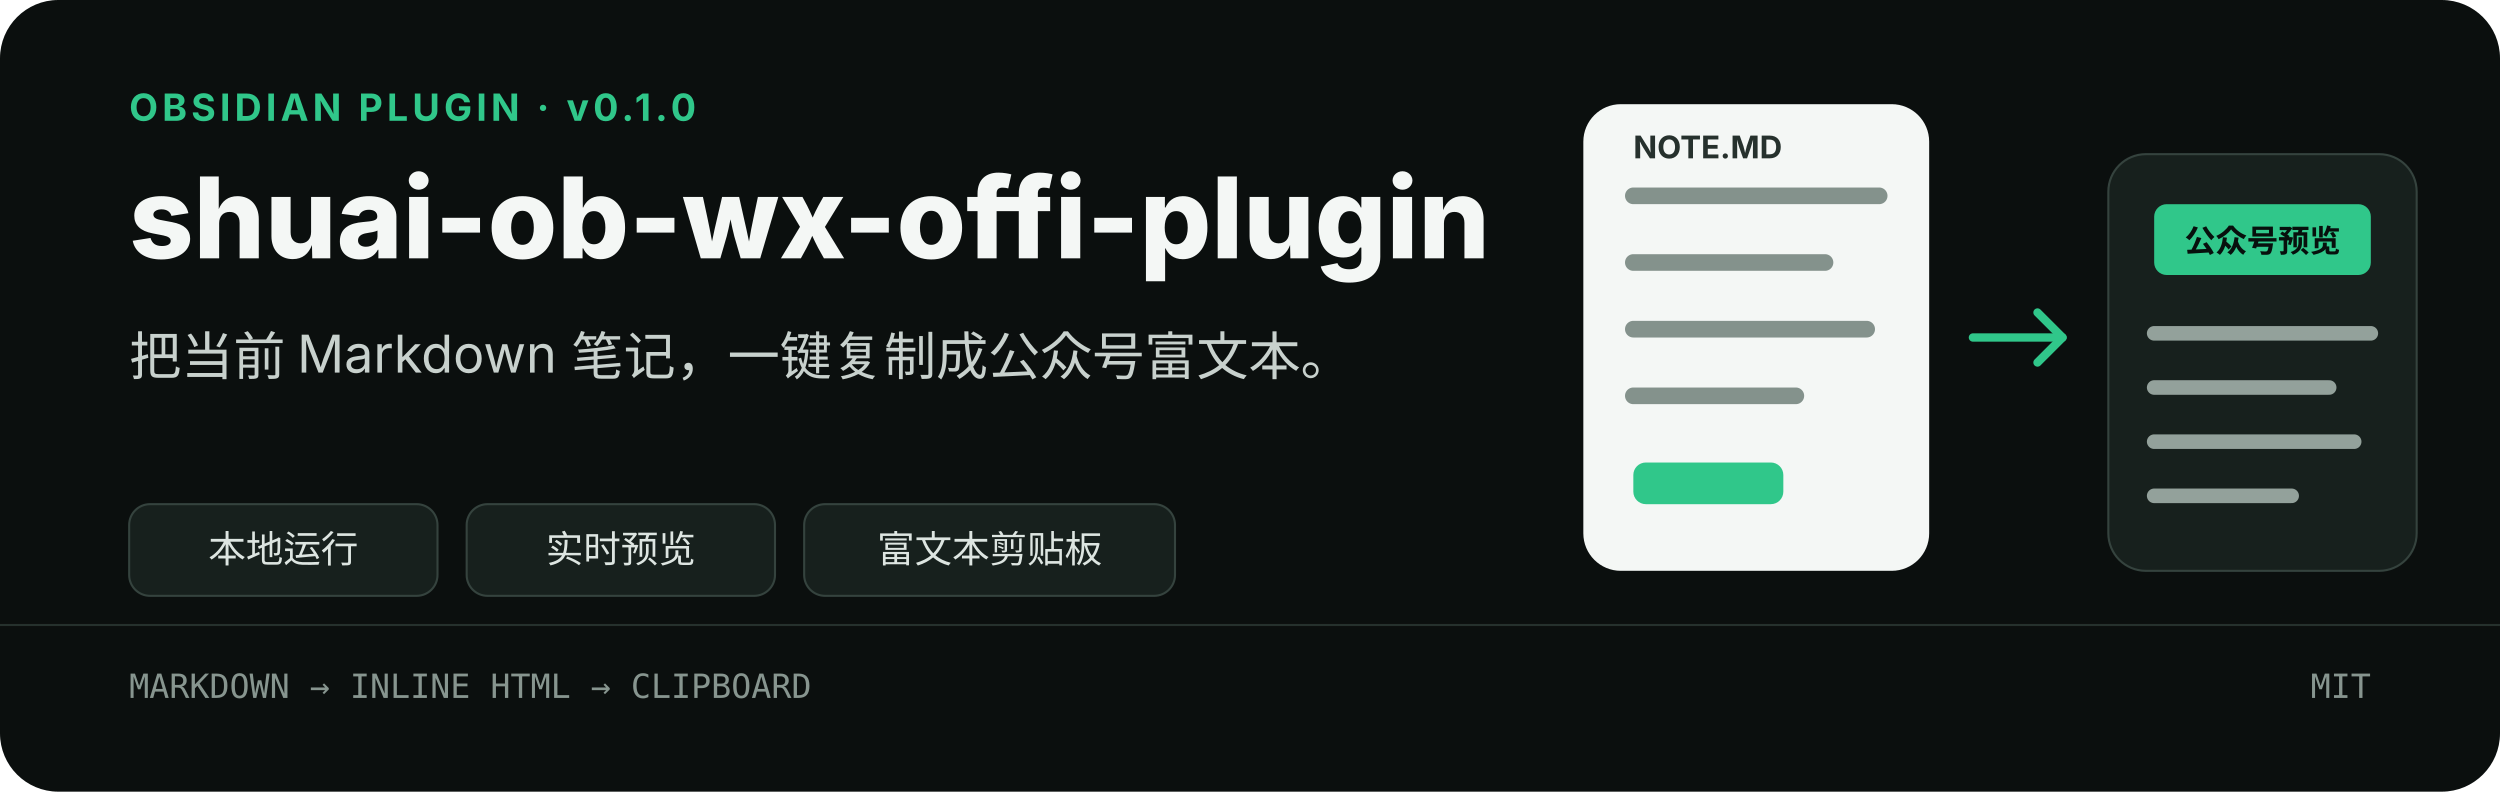
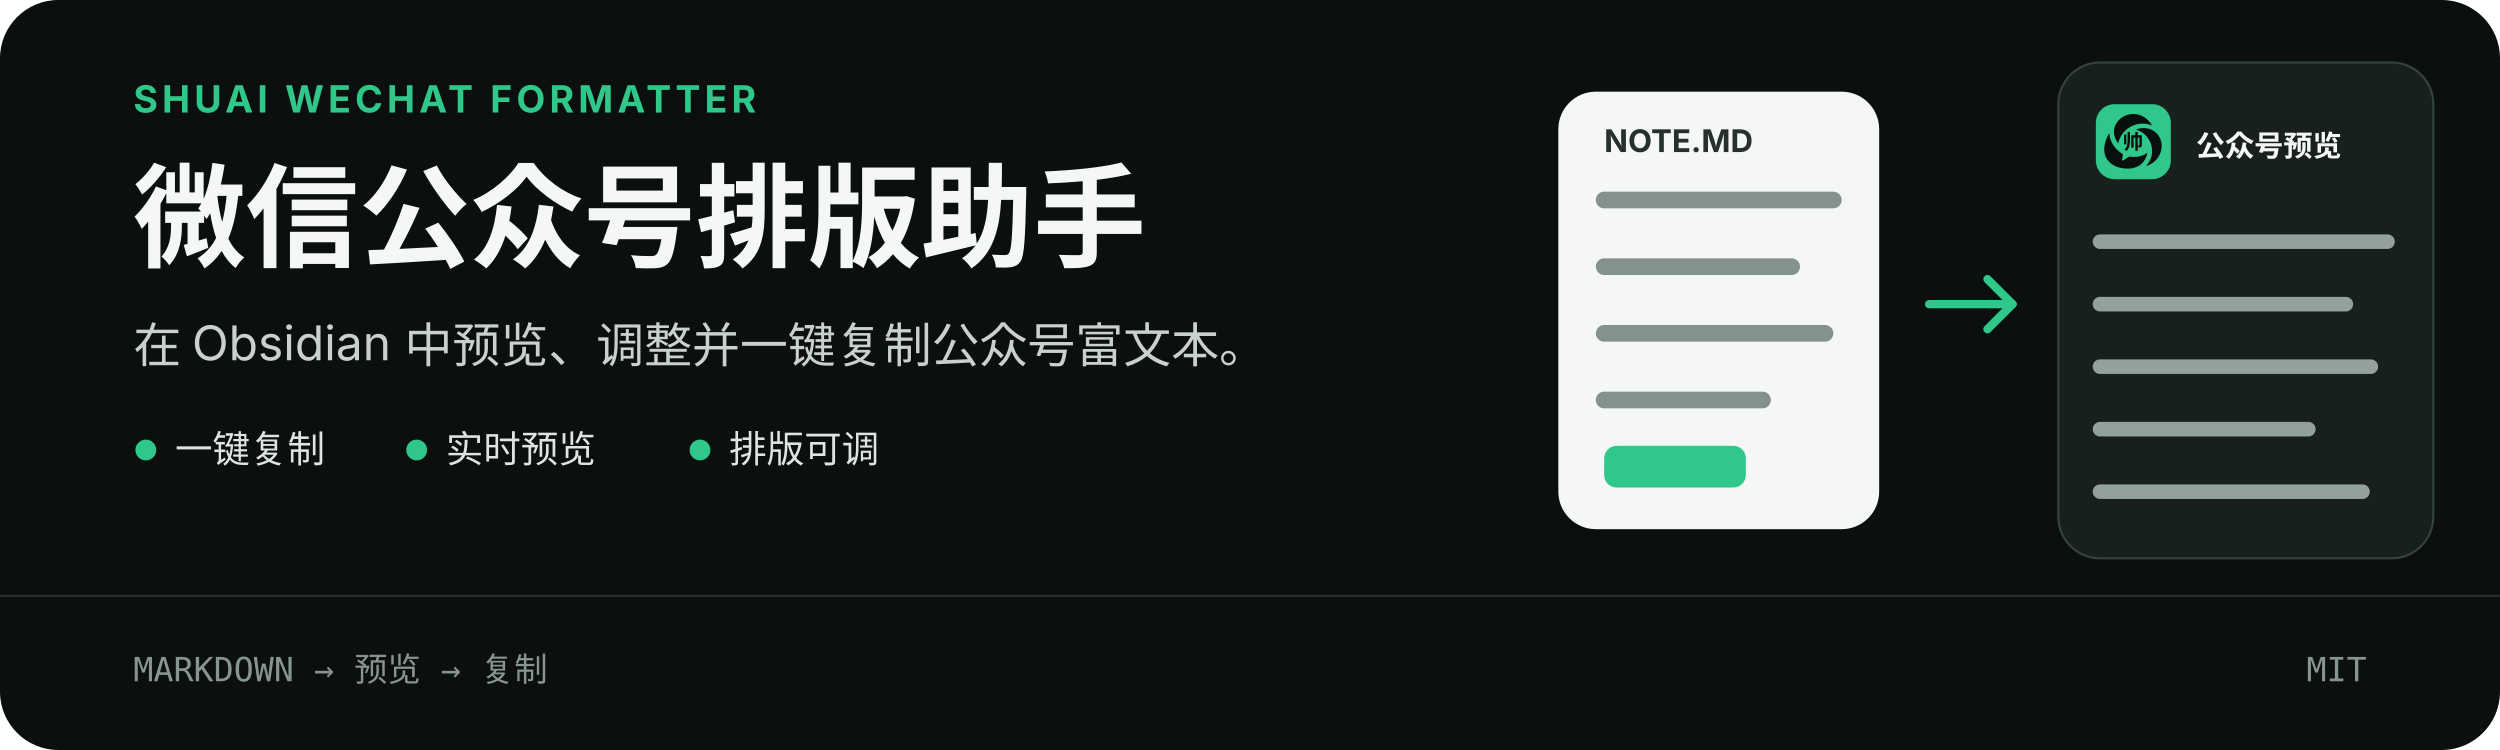
- <svg xmlns="http://www.w3.org/2000/svg" width="1200" height="380" viewBox="0 0 1200 380" role="img" aria-labelledby="title desc">
-   <rect width="1200" height="380" rx="28" fill="#0B0F0E" />
-   <path d="M0 300H1200" stroke="#26312D" />
-   <g transform="translate(62 58)" font-family="-apple-system, BlinkMacSystemFont, 'Segoe UI', 'PingFang SC', sans-serif">
-     <text x="0" y="0" fill="#30C78A" font-size="18" font-weight="700" letter-spacing="2">OBSIDIAN PLUGIN · v0.1.0</text>
-     <text x="0" y="66" fill="#F4F7F5" font-size="54" font-weight="760">shuai-ob-wx-offi-plugin</text>
-     <text x="0" y="122" fill="#C8D1CD" font-size="25">把当前 Markdown 笔记，一键复制成公众号富文本。</text>
-     <g transform="translate(0 184)" font-family="ui-monospace, SFMono-Regular, Menlo, monospace" font-size="18">
-       <rect width="148" height="44" rx="10" fill="#17201D" stroke="#35433E" />
-       <text x="74" y="28" fill="#DDE5E1" text-anchor="middle">本地运行</text>
-       <rect x="162" width="148" height="44" rx="10" fill="#17201D" stroke="#35433E" />
-       <text x="236" y="28" fill="#DDE5E1" text-anchor="middle">实时预览</text>
-       <rect x="324" width="178" height="44" rx="10" fill="#17201D" stroke="#35433E" />
-       <text x="413" y="28" fill="#DDE5E1" text-anchor="middle">富文本剪贴板</text>
+ <svg xmlns="http://www.w3.org/2000/svg" width="1200" height="360" viewBox="0 0 1200 360" role="img" aria-labelledby="title desc">
+   <rect width="1200" height="360" rx="28" fill="#0B0F0E" />
+   <path d="M0 286H1200" stroke="#26312D" />
+   <g font-family="-apple-system, BlinkMacSystemFont, 'Segoe UI', 'PingFang SC', sans-serif">
+     <text x="64" y="54" fill="#30C78A" font-size="18" font-weight="700" letter-spacing="2">SHUAI WECHAT FORMATTER</text>
+     <text x="64" y="124" fill="#F4F7F5" font-size="54" font-weight="760">微信公众号排版助手</text>
+     <text x="64" y="174" fill="#C8D1CD" font-size="23">在 Obsidian 中预览、调整并一键复制公众号富文本。</text>
+     <g transform="translate(64 222)" fill="#DDE5E1" font-size="18">
+       <circle cx="6" cy="-6" r="5" fill="#30C78A" />
+       <text x="20" y="0">一键复制</text>
+       <circle cx="136" cy="-6" r="5" fill="#30C78A" />
+       <text x="150" y="0">实时预览</text>
+       <circle cx="272" cy="-6" r="5" fill="#30C78A" />
+       <text x="286" y="0">排版可调</text>
    </g>
  </g>
-   <g transform="translate(760 50)" font-family="-apple-system, BlinkMacSystemFont, 'Segoe UI', 'PingFang SC', sans-serif">
-     <rect x="0" y="0" width="166" height="224" rx="18" fill="#F4F7F5" />
-     <path d="M24 44H142M24 76H116M24 108H136M24 140H102" stroke="#84928C" stroke-width="8" stroke-linecap="round" />
-     <rect x="24" y="172" width="72" height="20" rx="6" fill="#30C78A" />
-     <text x="24" y="26" fill="#26312D" font-size="15" font-weight="700">NOTE.MD</text>
-     <path d="M187 112H230" stroke="#30C78A" stroke-width="4" stroke-linecap="round" />
-     <path d="M218 100L230 112 218 124" fill="none" stroke="#30C78A" stroke-width="4" stroke-linecap="round" stroke-linejoin="round" />
-     <rect x="252" y="24" width="148" height="200" rx="18" fill="#17201D" stroke="#35433E" />
-     <rect x="274" y="48" width="104" height="34" rx="6" fill="#30C78A" />
-     <path d="M274 110H378M274 136H358M274 162H370M274 188H340" stroke="#93A19B" stroke-width="7" stroke-linecap="round" />
-     <text x="326" y="71" fill="#07100D" font-size="15" font-weight="800" text-anchor="middle">公众号预览</text>
+   <g transform="translate(748 30)" font-family="-apple-system, BlinkMacSystemFont, 'Segoe UI', 'PingFang SC', sans-serif">
+     <rect x="0" y="14" width="154" height="210" rx="18" fill="#F4F7F5" />
+     <text x="22" y="43" fill="#26312D" font-size="15" font-weight="700">NOTE.MD</text>
+     <path d="M22 66H132M22 98H112M22 130H128M22 162H98" stroke="#84928C" stroke-width="8" stroke-linecap="round" />
+     <rect x="22" y="184" width="68" height="20" rx="6" fill="#30C78A" />
+     <path d="M178 116H218" stroke="#30C78A" stroke-width="4" stroke-linecap="round" />
+     <path d="M206 104L218 116 206 128" fill="none" stroke="#30C78A" stroke-width="4" stroke-linecap="round" stroke-linejoin="round" />
+     <rect x="240" y="0" width="180" height="238" rx="20" fill="#17201D" stroke="#35433E" />
+     <rect x="258" y="20" width="36" height="36" rx="9" fill="#30C78A" />
+     <g transform="translate(262 24) scale(0.027)" fill="#07100D">
+       <path d="M250.368 549.888c-2.56-3.072 4.096-21.504 5.12-24.576 5.632-22.016 12.8-43.52 22.016-64 29.696-67.584 76.8-126.976 135.68-172.032C537.6 193.536 706.048 169.984 851.456 230.4c-3.072-1.024-7.68-13.824-9.216-16.384-9.216-14.848-18.944-28.672-30.208-41.984-34.816-42.496-77.824-78.848-126.464-104.448-119.808-61.952-263.68-53.76-374.272 24.064-67.072 47.104-119.808 121.856-134.656 202.752-11.776 65.024 3.584 134.144 33.28 192.512 11.264 22.528 25.088 43.52 40.448 62.976z" />
+       <path d="M559.616 305.664c12.288-5.12 51.2 15.36 61.44 19.968 48.64 20.992 92.16 52.736 127.488 91.648 102.4 112.128 134.656 278.016 72.192 417.792-9.216 20.48-20.48 40.448-33.28 58.88-7.168 10.24-14.336 19.968-22.528 29.184-4.608 5.632-17.92 25.6-24.576 26.624 68.096-11.776 135.168-55.296 181.248-104.96 117.76-125.44 140.288-321.024 27.136-457.216-4.608-5.12-9.216-10.752-13.824-15.36-95.744-100.352-249.856-120.32-375.296-66.56z" />
+       <path d="M92.16 363.52s-10.24 210.432 223.232 366.08c0 0 22.528 5.12 16.384 31.232l-13.824 72.704s-7.68 33.792 25.088 16.384l81.408-53.76s16.384-17.408 50.176-10.24c0 0 176.64 30.208 293.376-72.704-2.048 1.536-2.048 13.312-2.56 15.872-3.072 14.336-6.656 28.16-11.264 41.984-14.848 43.52-36.864 84.48-67.584 118.784-107.52 122.368-291.84 126.464-437.76 82.944-103.424-31.232-195.584-103.424-230.4-207.872C-5.12 694.784-5.12 618.496 15.36 547.328c8.704-30.72 16.896-60.928 28.672-90.624 6.656-16.384 13.824-32.768 22.016-48.64 4.608-10.24 26.112-34.816 26.112-44.544z" />
+       <text x="512" y="650" text-anchor="middle" font-family="PingFang SC, Microsoft YaHei, sans-serif" font-size="360" font-weight="800">帅</text>
+     </g>
+     <text x="306" y="45" fill="#F4F7F5" font-size="14" font-weight="700">公众号预览</text>
+     <path d="M260 86H398M260 116H378M260 146H390M260 176H360M260 206H386" stroke="#93A19B" stroke-width="7" stroke-linecap="round" />
  </g>
-   <g transform="translate(62 335)" font-family="ui-monospace, SFMono-Regular, Menlo, monospace" font-size="16" fill="#87958F">
-     <text>MARKDOWN → INLINE HTML → CLIPBOARD</text>
-     <text x="1076" text-anchor="end">MIT</text>
+   <g transform="translate(64 327)" font-family="ui-monospace, SFMono-Regular, Menlo, monospace" font-size="16" fill="#87958F">
+     <text>MARKDOWN → 预览 → 复制</text>
+     <text x="1072" text-anchor="end">MIT</text>
  </g>
</svg>
